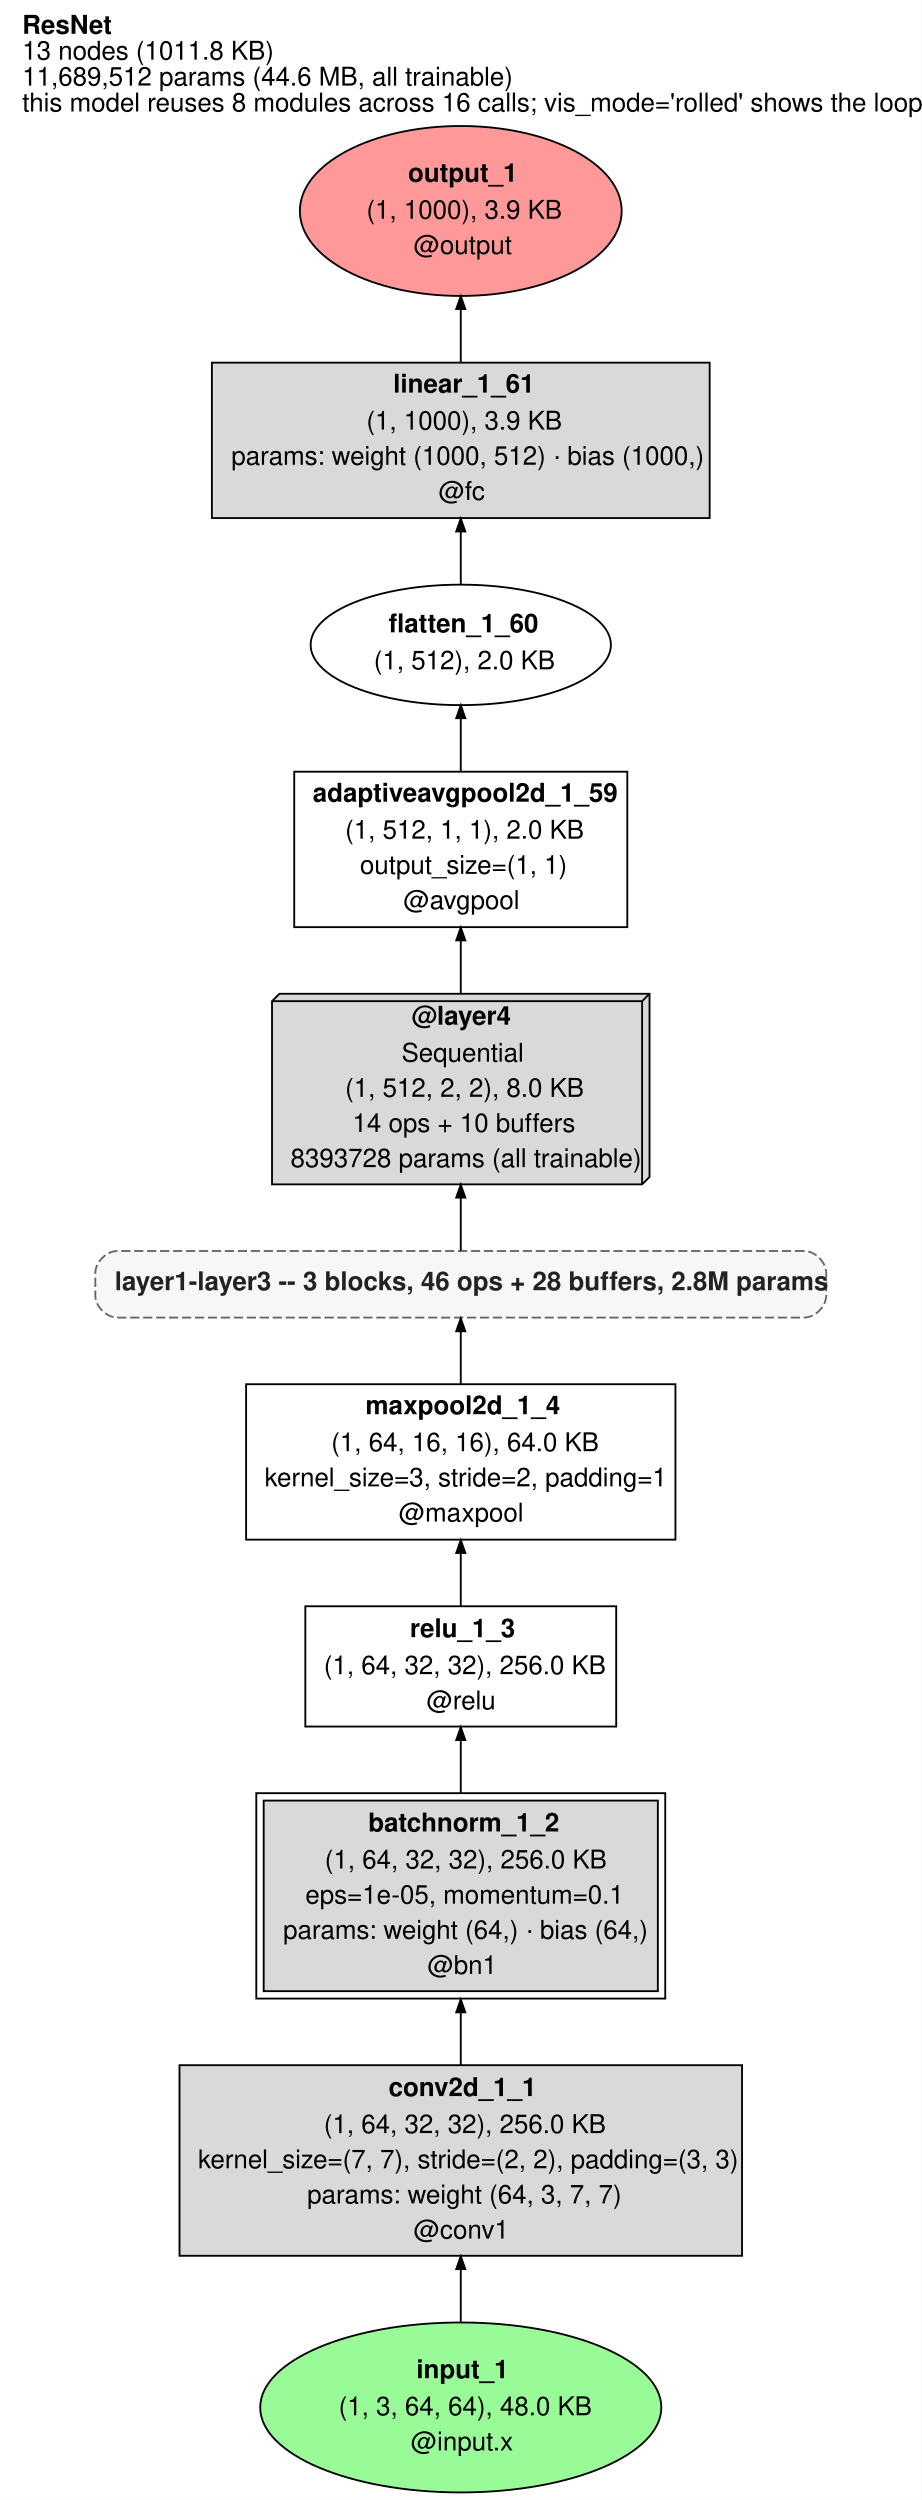
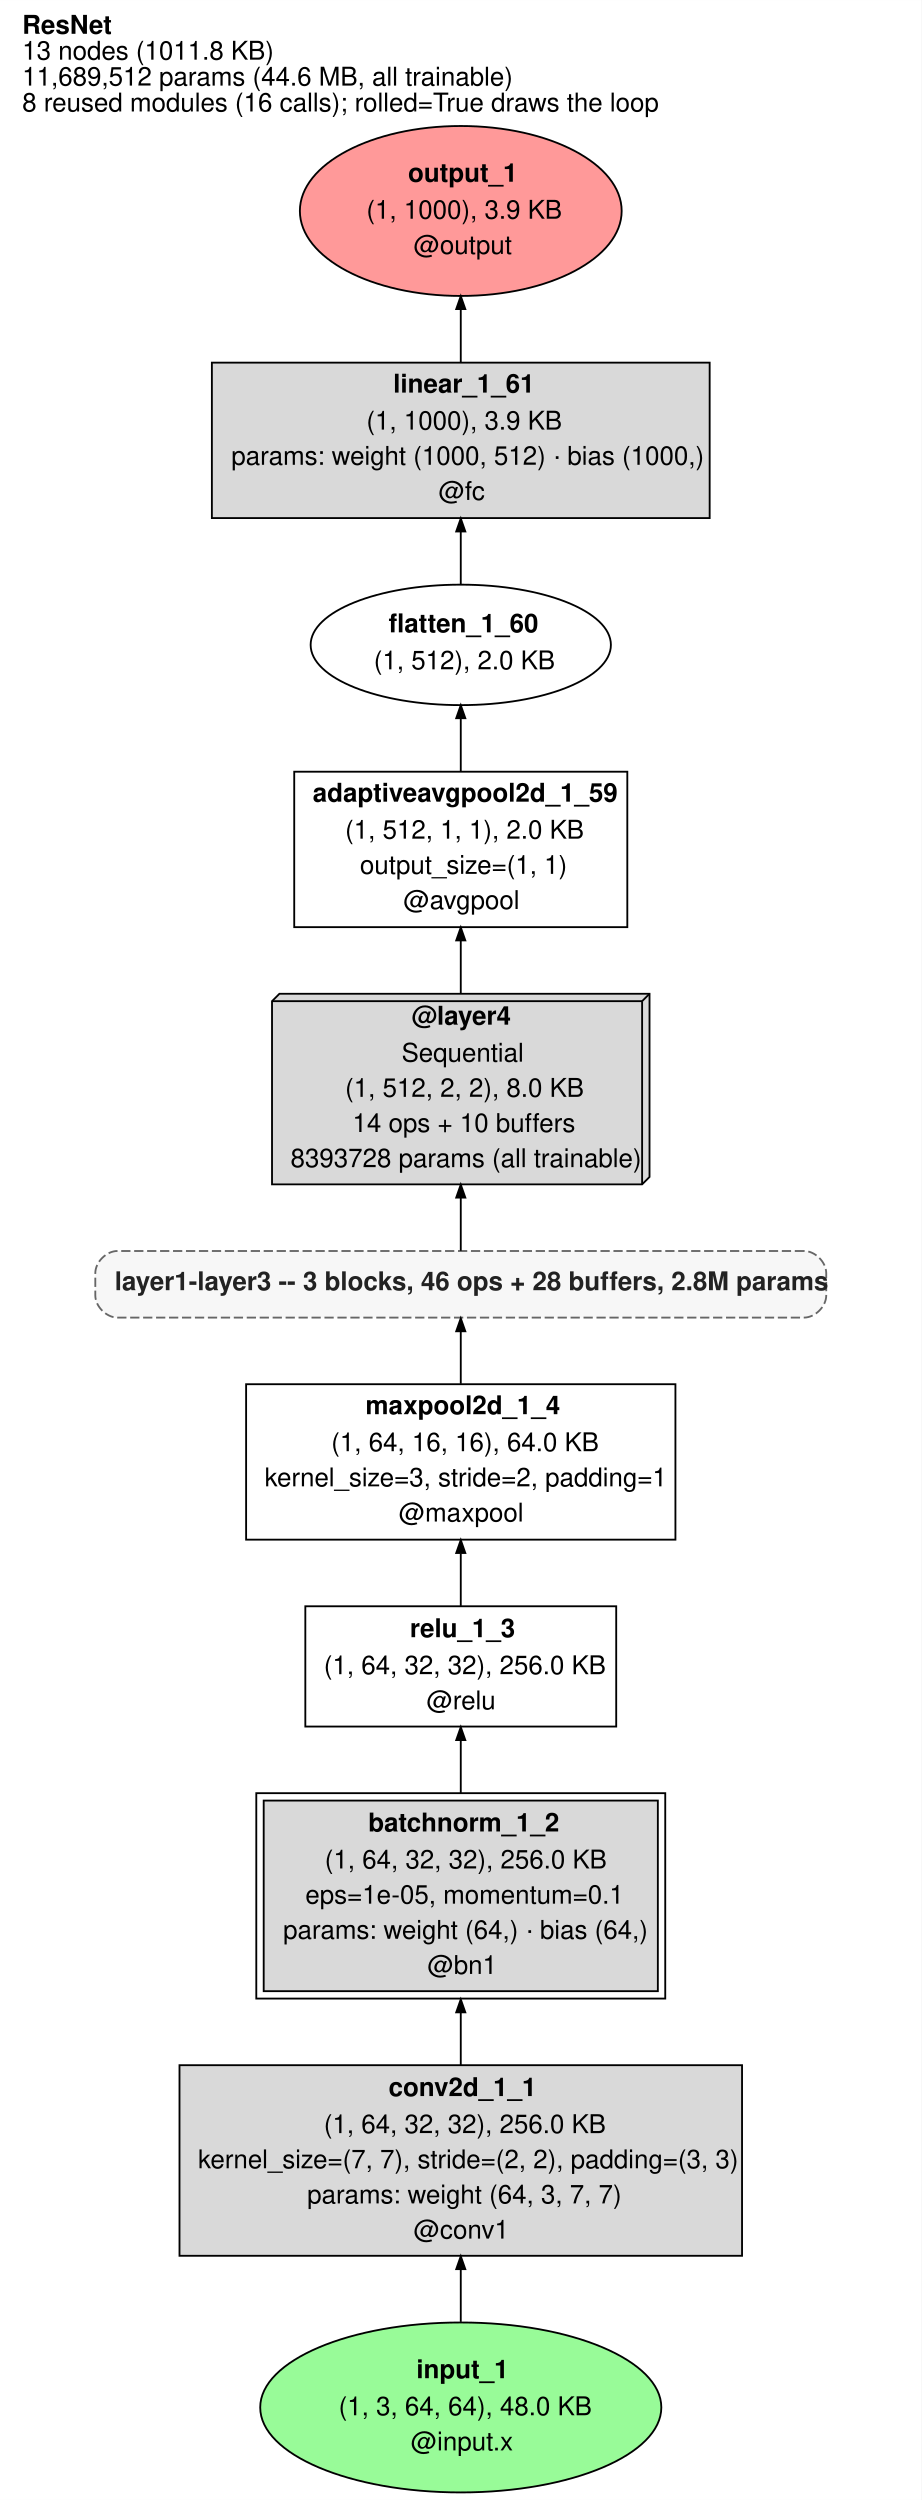
<svg xmlns="http://www.w3.org/2000/svg" xmlns:xlink="http://www.w3.org/1999/xlink" width="498pt" height="1351pt" viewBox="0.00 0.00 498.00 1350.90">
  <g id="graph0" class="graph" transform="scale(1 1) rotate(0) translate(4 1346.9)">
    <polygon fill="white" stroke="transparent" points="-4,4 -4,-1346.9 494,-1346.9 494,4 -4,4" />
    <text text-anchor="start" x="8" y="-1328.7" font-family="Helvetica,sans-Serif" font-weight="bold" font-size="14.00">ResNet</text>
    <text text-anchor="start" x="8" y="-1314.7" font-family="Helvetica,sans-Serif" font-size="14.00">13 nodes (1011.8 KB)</text>
    <text text-anchor="start" x="8" y="-1300.7" font-family="Helvetica,sans-Serif" font-size="14.00">11,689,512 params (44.6 MB, all trainable)</text>
-     <text text-anchor="start" x="8" y="-1286.7" font-family="Helvetica,sans-Serif" font-size="14.00">this model reuses 8 modules across 16 calls; vis_mode='rolled' shows the loop</text>
+     <text text-anchor="start" x="8" y="-1286.7" font-family="Helvetica,sans-Serif" font-size="14.00">8 reused modules (16 calls); rolled=True draws the loop</text>
    <g id="node1" class="node">
      <ellipse fill="#98fb98" stroke="black" cx="245" cy="-45.96" rx="108.38" ry="45.92" />
      <text text-anchor="start" x="221" y="-61.76" font-family="Helvetica,sans-Serif" font-weight="bold" font-size="14.00">input_1</text>
      <text text-anchor="start" x="179" y="-41.76" font-family="Helvetica,sans-Serif" font-size="14.00">(1, 3, 64, 64), 48.0 KB</text>
      <text text-anchor="start" x="218" y="-22.76" font-family="Helvetica,sans-Serif" font-size="14.00">@input.x</text>
    </g>
    <g id="node2" class="node">
      <polygon fill="#d9d9d9" stroke="black" points="397,-230.92 93,-230.92 93,-127.92 397,-127.92 397,-230.92" />
      <text text-anchor="start" x="206" y="-214.22" font-family="Helvetica,sans-Serif" font-weight="bold" font-size="14.00">conv2d_1_1</text>
      <text text-anchor="start" x="171" y="-194.22" font-family="Helvetica,sans-Serif" font-size="14.00">(1, 64, 32, 32), 256.0 KB</text>
      <text text-anchor="start" x="103" y="-175.22" font-family="Helvetica,sans-Serif" font-size="14.00">kernel_size=(7, 7), stride=(2, 2), padding=(3, 3)</text>
      <text text-anchor="start" x="162" y="-156.22" font-family="Helvetica,sans-Serif" font-size="14.00">params: weight (64, 3, 7, 7)</text>
      <text text-anchor="start" x="219.5" y="-137.22" font-family="Helvetica,sans-Serif" font-size="14.00">@conv1</text>
    </g>
    <g id="edge1" class="edge">
      <path fill="none" stroke="black" d="M245,-92.2C245,-101.32 245,-111.02 245,-120.5" />
      <polygon fill="black" stroke="black" points="242.55,-120.69 245,-127.69 247.45,-120.69 242.55,-120.69" />
    </g>
    <g id="node3" class="node">
      <g id="a_node3">
        <a xlink:title="Hidden buffers: bn1.running_mean, bn1.running_var">
          <polygon fill="#d9d9d9" stroke="black" points="351.5,-373.92 138.5,-373.92 138.5,-270.92 351.5,-270.92 351.5,-373.92" />
          <polygon fill="none" stroke="black" points="355.5,-377.92 134.5,-377.92 134.5,-266.92 355.5,-266.92 355.5,-377.92" />
          <text text-anchor="start" x="195" y="-357.22" font-family="Helvetica,sans-Serif" font-weight="bold" font-size="14.00">batchnorm_1_2</text>
          <text text-anchor="start" x="171.5" y="-337.22" font-family="Helvetica,sans-Serif" font-size="14.00">(1, 64, 32, 32), 256.0 KB</text>
          <text text-anchor="start" x="161" y="-318.22" font-family="Helvetica,sans-Serif" font-size="14.00">eps=1e-05, momentum=0.1</text>
          <text text-anchor="start" x="149" y="-299.22" font-family="Helvetica,sans-Serif" font-size="14.00">params: weight (64,) · bias (64,)</text>
          <text text-anchor="start" x="227" y="-280.22" font-family="Helvetica,sans-Serif" font-size="14.00">@bn1</text>
        </a>
      </g>
    </g>
    <g id="edge2" class="edge">
      <path fill="none" stroke="black" d="M245,-230.93C245,-240.12 245,-249.81 245,-259.29" />
      <polygon fill="black" stroke="black" points="242.55,-259.49 245,-266.49 247.45,-259.49 242.55,-259.49" />
    </g>
    <g id="node4" class="node">
      <polygon fill="white" stroke="black" points="329,-478.92 161,-478.92 161,-413.92 329,-413.92 329,-478.92" />
      <text text-anchor="start" x="217.5" y="-462.22" font-family="Helvetica,sans-Serif" font-weight="bold" font-size="14.00">relu_1_3</text>
      <text text-anchor="start" x="171" y="-442.22" font-family="Helvetica,sans-Serif" font-size="14.00">(1, 64, 32, 32), 256.0 KB</text>
      <text text-anchor="start" x="226.5" y="-423.22" font-family="Helvetica,sans-Serif" font-size="14.00">@relu</text>
    </g>
    <g id="edge3" class="edge">
      <path fill="none" stroke="black" d="M245,-378C245,-387.61 245,-397.44 245,-406.51" />
      <polygon fill="black" stroke="black" points="242.55,-406.61 245,-413.61 247.45,-406.61 242.55,-406.61" />
    </g>
    <g id="node5" class="node">
      <polygon fill="white" stroke="black" points="361,-598.92 129,-598.92 129,-514.92 361,-514.92 361,-598.92" />
      <text text-anchor="start" x="193.5" y="-582.72" font-family="Helvetica,sans-Serif" font-weight="bold" font-size="14.00">maxpool2d_1_4</text>
      <text text-anchor="start" x="175" y="-562.72" font-family="Helvetica,sans-Serif" font-size="14.00">(1, 64, 16, 16), 64.0 KB</text>
      <text text-anchor="start" x="139" y="-543.72" font-family="Helvetica,sans-Serif" font-size="14.00">kernel_size=3, stride=2, padding=1</text>
      <text text-anchor="start" x="211.5" y="-524.72" font-family="Helvetica,sans-Serif" font-size="14.00">@maxpool</text>
    </g>
    <g id="edge4" class="edge">
      <path fill="none" stroke="black" d="M245,-479.1C245,-487.97 245,-497.82 245,-507.43" />
      <polygon fill="black" stroke="black" points="242.55,-507.71 245,-514.71 247.45,-507.71 242.55,-507.71" />
    </g>
    <g id="node6" class="node">
      <path fill="#f7f7f7" stroke="#666666" stroke-dasharray="5,2" d="M430.5,-670.92C430.5,-670.92 59.5,-670.92 59.5,-670.92 53.5,-670.92 47.5,-664.92 47.5,-658.92 47.5,-658.92 47.5,-646.92 47.5,-646.92 47.5,-640.92 53.5,-634.92 59.5,-634.92 59.5,-634.92 430.5,-634.92 430.5,-634.92 436.5,-634.92 442.5,-640.92 442.5,-646.92 442.5,-646.92 442.5,-658.92 442.5,-658.92 442.5,-664.92 436.5,-670.92 430.5,-670.92" />
      <text text-anchor="start" x="58" y="-649.72" font-family="Helvetica,sans-Serif" font-weight="bold" font-size="14.00" fill="#222222">layer1-layer3 -- 3 blocks, 46 ops + 28 buffers, 2.8M params</text>
    </g>
    <g id="edge5" class="edge">
      <path fill="none" stroke="black" d="M245,-599.15C245,-608.77 245,-618.71 245,-627.34" />
      <polygon fill="black" stroke="black" points="242.55,-627.54 245,-634.54 247.45,-627.54 242.55,-627.54" />
    </g>
    <g id="node7" class="node">
      <polygon fill="#d9d9d9" stroke="black" points="347,-809.92 147,-809.92 143,-805.92 143,-706.92 343,-706.92 347,-710.92 347,-809.92" />
      <polyline fill="none" stroke="black" points="343,-805.92 143,-805.92 " />
      <polyline fill="none" stroke="black" points="343,-805.92 343,-706.92 " />
      <polyline fill="none" stroke="black" points="343,-805.92 347,-809.92 " />
      <text text-anchor="start" x="218.5" y="-793.22" font-family="Helvetica,sans-Serif" font-weight="bold" font-size="14.00">@layer4</text>
      <text text-anchor="start" x="213" y="-773.22" font-family="Helvetica,sans-Serif" font-size="14.00">Sequential</text>
      <text text-anchor="start" x="182.5" y="-754.22" font-family="Helvetica,sans-Serif" font-size="14.00">(1, 512, 2, 2), 8.0 KB</text>
      <text text-anchor="start" x="186.5" y="-735.22" font-family="Helvetica,sans-Serif" font-size="14.00">14 ops + 10 buffers</text>
      <text text-anchor="start" x="153" y="-716.22" font-family="Helvetica,sans-Serif" font-size="14.00">8393728 params (all trainable)</text>
    </g>
    <g id="edge6" class="edge">
      <path fill="none" stroke="black" d="M245,-671.01C245,-679.04 245,-689.12 245,-699.54" />
      <polygon fill="black" stroke="black" points="242.55,-699.78 245,-706.78 247.45,-699.78 242.55,-699.78" />
    </g>
    <g id="node8" class="node">
      <polygon fill="white" stroke="black" points="335,-929.92 155,-929.92 155,-845.92 335,-845.92 335,-929.92" />
      <text text-anchor="start" x="165" y="-913.72" font-family="Helvetica,sans-Serif" font-weight="bold" font-size="14.00">adaptiveavgpool2d_1_59</text>
      <text text-anchor="start" x="182.5" y="-893.72" font-family="Helvetica,sans-Serif" font-size="14.00">(1, 512, 1, 1), 2.0 KB</text>
      <text text-anchor="start" x="190.5" y="-874.72" font-family="Helvetica,sans-Serif" font-size="14.00">output_size=(1, 1)</text>
      <text text-anchor="start" x="214" y="-855.72" font-family="Helvetica,sans-Serif" font-size="14.00">@avgpool</text>
    </g>
    <g id="edge7" class="edge">
      <path fill="none" stroke="black" d="M245,-810.18C245,-819.59 245,-829.39 245,-838.72" />
      <polygon fill="black" stroke="black" points="242.55,-838.75 245,-845.75 247.45,-838.75 242.55,-838.75" />
    </g>
    <g id="node9" class="node">
      <ellipse fill="white" stroke="black" cx="245" cy="-998.45" rx="81.13" ry="32.55" />
      <text text-anchor="start" x="206" y="-1005.25" font-family="Helvetica,sans-Serif" font-weight="bold" font-size="14.00">flatten_1_60</text>
      <text text-anchor="start" x="198" y="-985.25" font-family="Helvetica,sans-Serif" font-size="14.00">(1, 512), 2.0 KB</text>
    </g>
    <g id="edge8" class="edge">
      <path fill="none" stroke="black" d="M245,-929.95C245,-939.42 245,-949.47 245,-958.83" />
      <polygon fill="black" stroke="black" points="242.55,-958.84 245,-965.84 247.45,-958.84 242.55,-958.84" />
    </g>
    <g id="node10" class="node">
      <polygon fill="#d9d9d9" stroke="black" points="379.5,-1150.98 110.5,-1150.98 110.5,-1066.98 379.5,-1066.98 379.5,-1150.98" />
      <text text-anchor="start" x="208.5" y="-1134.78" font-family="Helvetica,sans-Serif" font-weight="bold" font-size="14.00">linear_1_61</text>
      <text text-anchor="start" x="194" y="-1114.78" font-family="Helvetica,sans-Serif" font-size="14.00">(1, 1000), 3.9 KB</text>
      <text text-anchor="start" x="121" y="-1095.78" font-family="Helvetica,sans-Serif" font-size="14.00">params: weight (1000, 512) · bias (1000,)</text>
      <text text-anchor="start" x="233" y="-1076.78" font-family="Helvetica,sans-Serif" font-size="14.00">@fc</text>
    </g>
    <g id="edge9" class="edge">
      <path fill="none" stroke="black" d="M245,-1031.13C245,-1040.01 245,-1049.86 245,-1059.47" />
      <polygon fill="black" stroke="black" points="242.55,-1059.76 245,-1066.76 247.45,-1059.76 242.55,-1059.76" />
    </g>
    <g id="node11" class="node">
      <ellipse fill="#ff9999" stroke="black" cx="245" cy="-1232.94" rx="86.95" ry="45.92" />
      <text text-anchor="start" x="216.5" y="-1248.74" font-family="Helvetica,sans-Serif" font-weight="bold" font-size="14.00">output_1</text>
      <text text-anchor="start" x="194" y="-1228.74" font-family="Helvetica,sans-Serif" font-size="14.00">(1, 1000), 3.9 KB</text>
      <text text-anchor="start" x="219.5" y="-1209.74" font-family="Helvetica,sans-Serif" font-size="14.00">@output</text>
    </g>
    <g id="edge10" class="edge">
      <path fill="none" stroke="black" d="M245,-1151.27C245,-1160.41 245,-1170.21 245,-1179.72" />
      <polygon fill="black" stroke="black" points="242.55,-1179.93 245,-1186.93 247.45,-1179.93 242.55,-1179.93" />
    </g>
  </g>
</svg>
